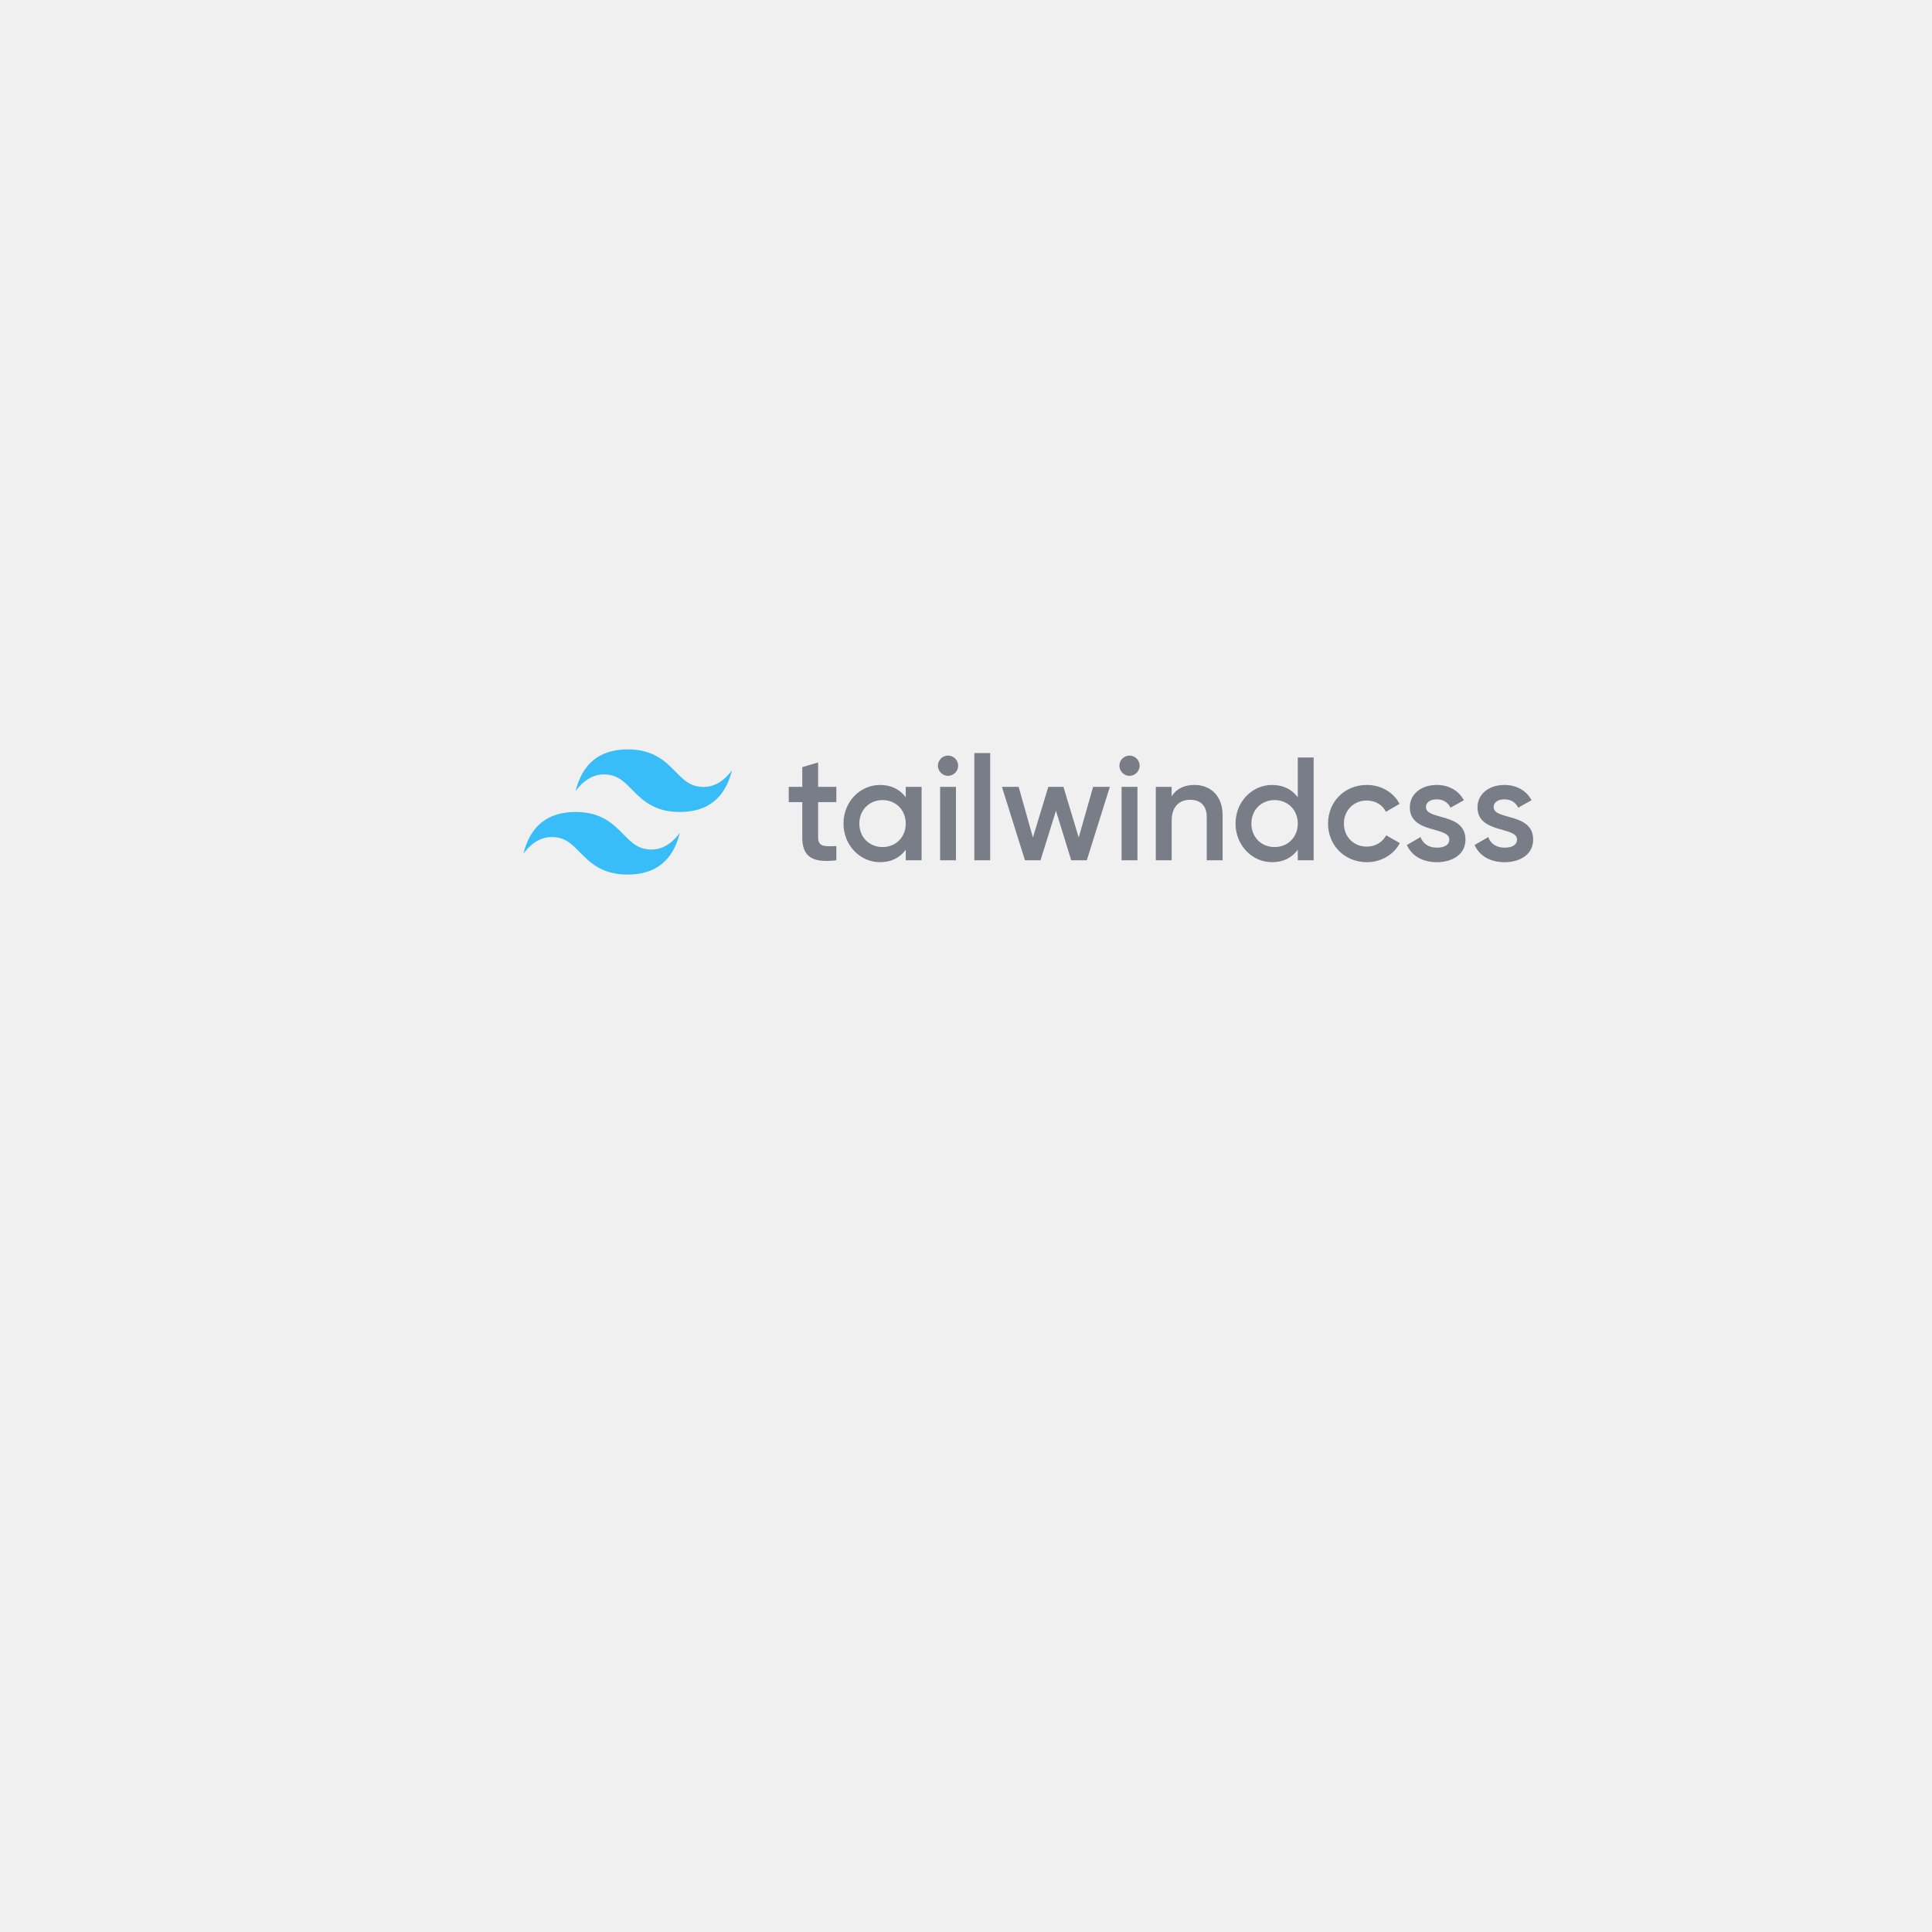
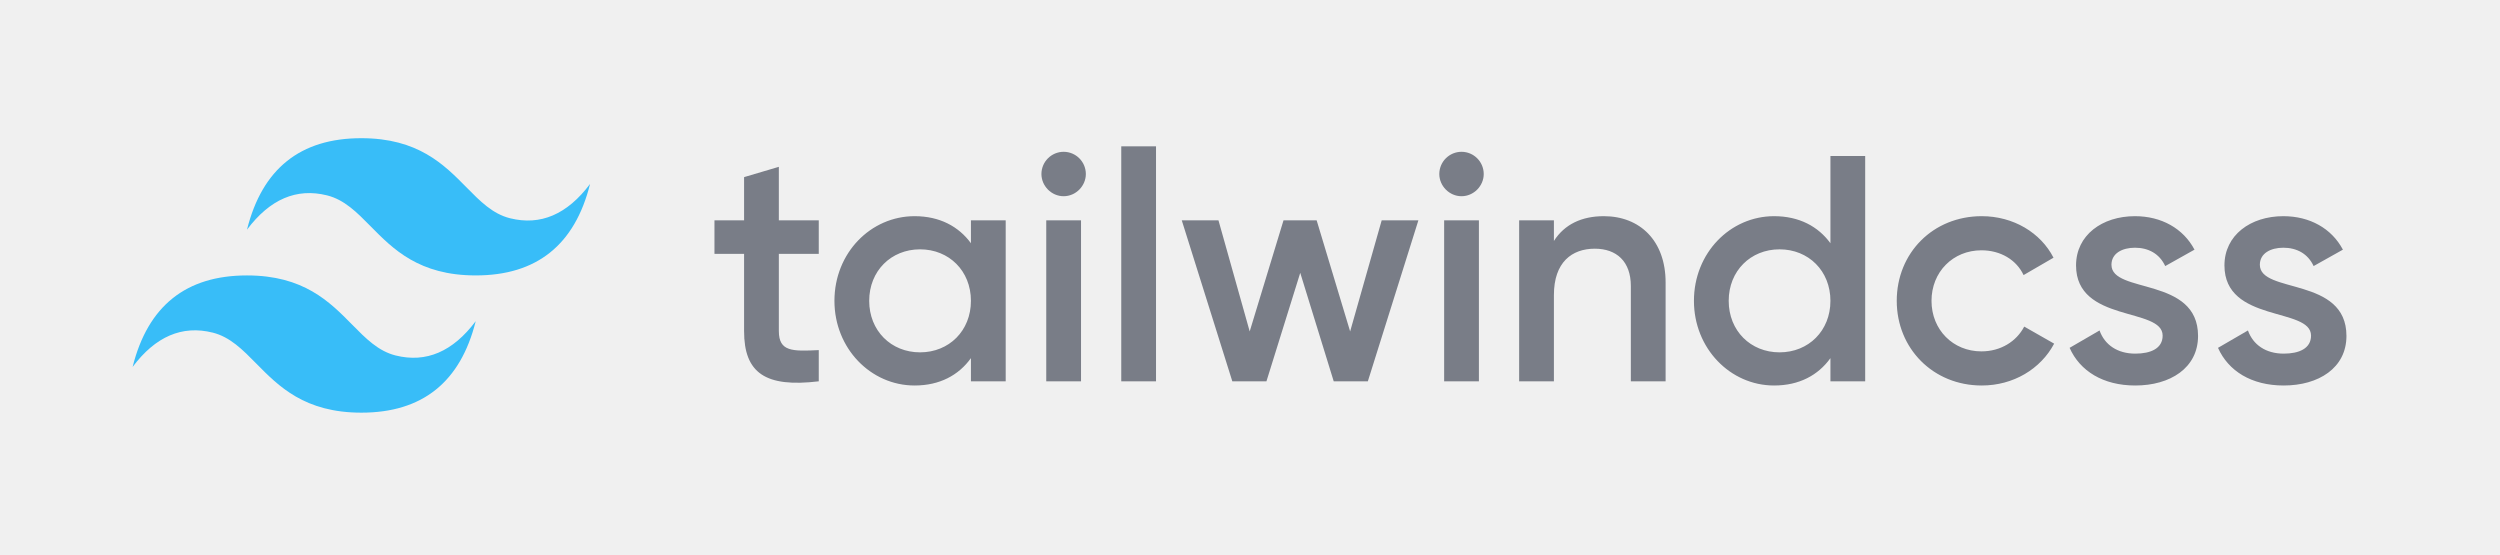
- <svg xmlns="http://www.w3.org/2000/svg" viewBox="0 0 500 500">
+ <svg xmlns="http://www.w3.org/2000/svg" viewBox="119.793 177.626 295.113 65.435">
  <defs>
    <clipPath id="prefix__clip0">
      <path fill="#fff" d="M0 0h262v32.4H0z" />
    </clipPath>
  </defs>
  <g fill-rule="evenodd" clip-path="url(#prefix__clip0)" clip-rule="evenodd" transform="matrix(1, 0, 0, 1, 135.4482, 193.9387)">
    <path fill="#38bdf8" d="M27 0c-7.2 0-11.7 3.6-13.5 10.8 2.7-3.6 5.85-4.95 9.45-4.05 2.054.513 3.522 2.004 5.147 3.653C30.744 13.09 33.808 16.2 40.5 16.2c7.2 0 11.7-3.6 13.5-10.8-2.7 3.6-5.85 4.95-9.45 4.05-2.054-.513-3.522-2.004-5.147-3.653C36.756 3.11 33.692 0 27 0zM13.5 16.2C6.3 16.2 1.8 19.8 0 27c2.7-3.6 5.85-4.95 9.45-4.05 2.054.514 3.522 2.004 5.147 3.653C17.244 29.29 20.308 32.4 27 32.4c7.2 0 11.7-3.6 13.5-10.8-2.7 3.6-5.85 4.95-9.45 4.05-2.054-.513-3.522-2.004-5.147-3.653C23.256 19.31 20.192 16.2 13.5 16.2z" />
    <path fill="#0f172a" d="M80.996 13.652h-4.712v9.12c0 2.432 1.596 2.394 4.712 2.242V28.7c-6.308.76-8.816-.988-8.816-5.928v-9.12h-3.496V9.7h3.496V4.596l4.104-1.216V9.7h4.712v3.952zM98.958 9.7h4.104v19h-4.104v-2.736c-1.444 2.014-3.686 3.23-6.65 3.23-5.168 0-9.462-4.37-9.462-9.994 0-5.662 4.294-9.994 9.462-9.994 2.964 0 5.206 1.216 6.65 3.192V9.7zm-6.004 15.58c3.42 0 6.004-2.546 6.004-6.08 0-3.534-2.584-6.08-6.004-6.08-3.42 0-6.004 2.546-6.004 6.08 0 3.534 2.584 6.08 6.004 6.08zm16.948-18.43c-1.444 0-2.622-1.216-2.622-2.622a2.627 2.627 0 012.622-2.622 2.627 2.627 0 012.622 2.622c0 1.406-1.178 2.622-2.622 2.622zM107.85 28.7v-19h4.104v19h-4.104zm8.854 0V.96h4.104V28.7h-4.104zm30.742-19h4.332l-5.966 19h-4.028l-3.952-12.806-3.99 12.806h-4.028l-5.966-19h4.332l3.686 13.11 3.99-13.11h3.914l3.952 13.11 3.724-13.11zm9.424-2.85c-1.444 0-2.622-1.216-2.622-2.622a2.627 2.627 0 012.622-2.622 2.627 2.627 0 012.622 2.622c0 1.406-1.178 2.622-2.622 2.622zm-2.052 21.85v-19h4.104v19h-4.104zm18.848-19.494c4.256 0 7.296 2.888 7.296 7.828V28.7h-4.104V17.452c0-2.888-1.672-4.408-4.256-4.408-2.698 0-4.826 1.596-4.826 5.472V28.7h-4.104v-19h4.104v2.432c1.254-1.976 3.306-2.926 5.89-2.926zM200.418 2.1h4.104v26.6h-4.104v-2.736c-1.444 2.014-3.686 3.23-6.65 3.23-5.168 0-9.462-4.37-9.462-9.994 0-5.662 4.294-9.994 9.462-9.994 2.964 0 5.206 1.216 6.65 3.192V2.1zm-6.004 23.18c3.42 0 6.004-2.546 6.004-6.08 0-3.534-2.584-6.08-6.004-6.08-3.42 0-6.004 2.546-6.004 6.08 0 3.534 2.584 6.08 6.004 6.08zm23.864 3.914c-5.738 0-10.032-4.37-10.032-9.994 0-5.662 4.294-9.994 10.032-9.994 3.724 0 6.954 1.938 8.474 4.902l-3.534 2.052c-.836-1.786-2.698-2.926-4.978-2.926-3.344 0-5.89 2.546-5.89 5.966 0 3.42 2.546 5.966 5.89 5.966 2.28 0 4.142-1.178 5.054-2.926l3.534 2.014c-1.596 3.002-4.826 4.94-8.55 4.94zm15.314-14.25c0 3.458 10.222 1.368 10.222 8.398 0 3.8-3.306 5.852-7.41 5.852-3.8 0-6.536-1.71-7.752-4.446l3.534-2.052c.608 1.71 2.128 2.736 4.218 2.736 1.824 0 3.23-.608 3.23-2.128 0-3.382-10.222-1.482-10.222-8.284 0-3.572 3.078-5.814 6.954-5.814 3.116 0 5.7 1.444 7.03 3.952l-3.458 1.938c-.684-1.482-2.014-2.166-3.572-2.166-1.482 0-2.774.646-2.774 2.014zm17.518 0c0 3.458 10.222 1.368 10.222 8.398 0 3.8-3.306 5.852-7.41 5.852-3.8 0-6.536-1.71-7.752-4.446l3.534-2.052c.608 1.71 2.128 2.736 4.218 2.736 1.824 0 3.23-.608 3.23-2.128 0-3.382-10.222-1.482-10.222-8.284 0-3.572 3.078-5.814 6.954-5.814 3.116 0 5.7 1.444 7.03 3.952l-3.458 1.938c-.684-1.482-2.014-2.166-3.572-2.166-1.482 0-2.774.646-2.774 2.014z" style="opacity: 0.53;" />
  </g>
</svg>
